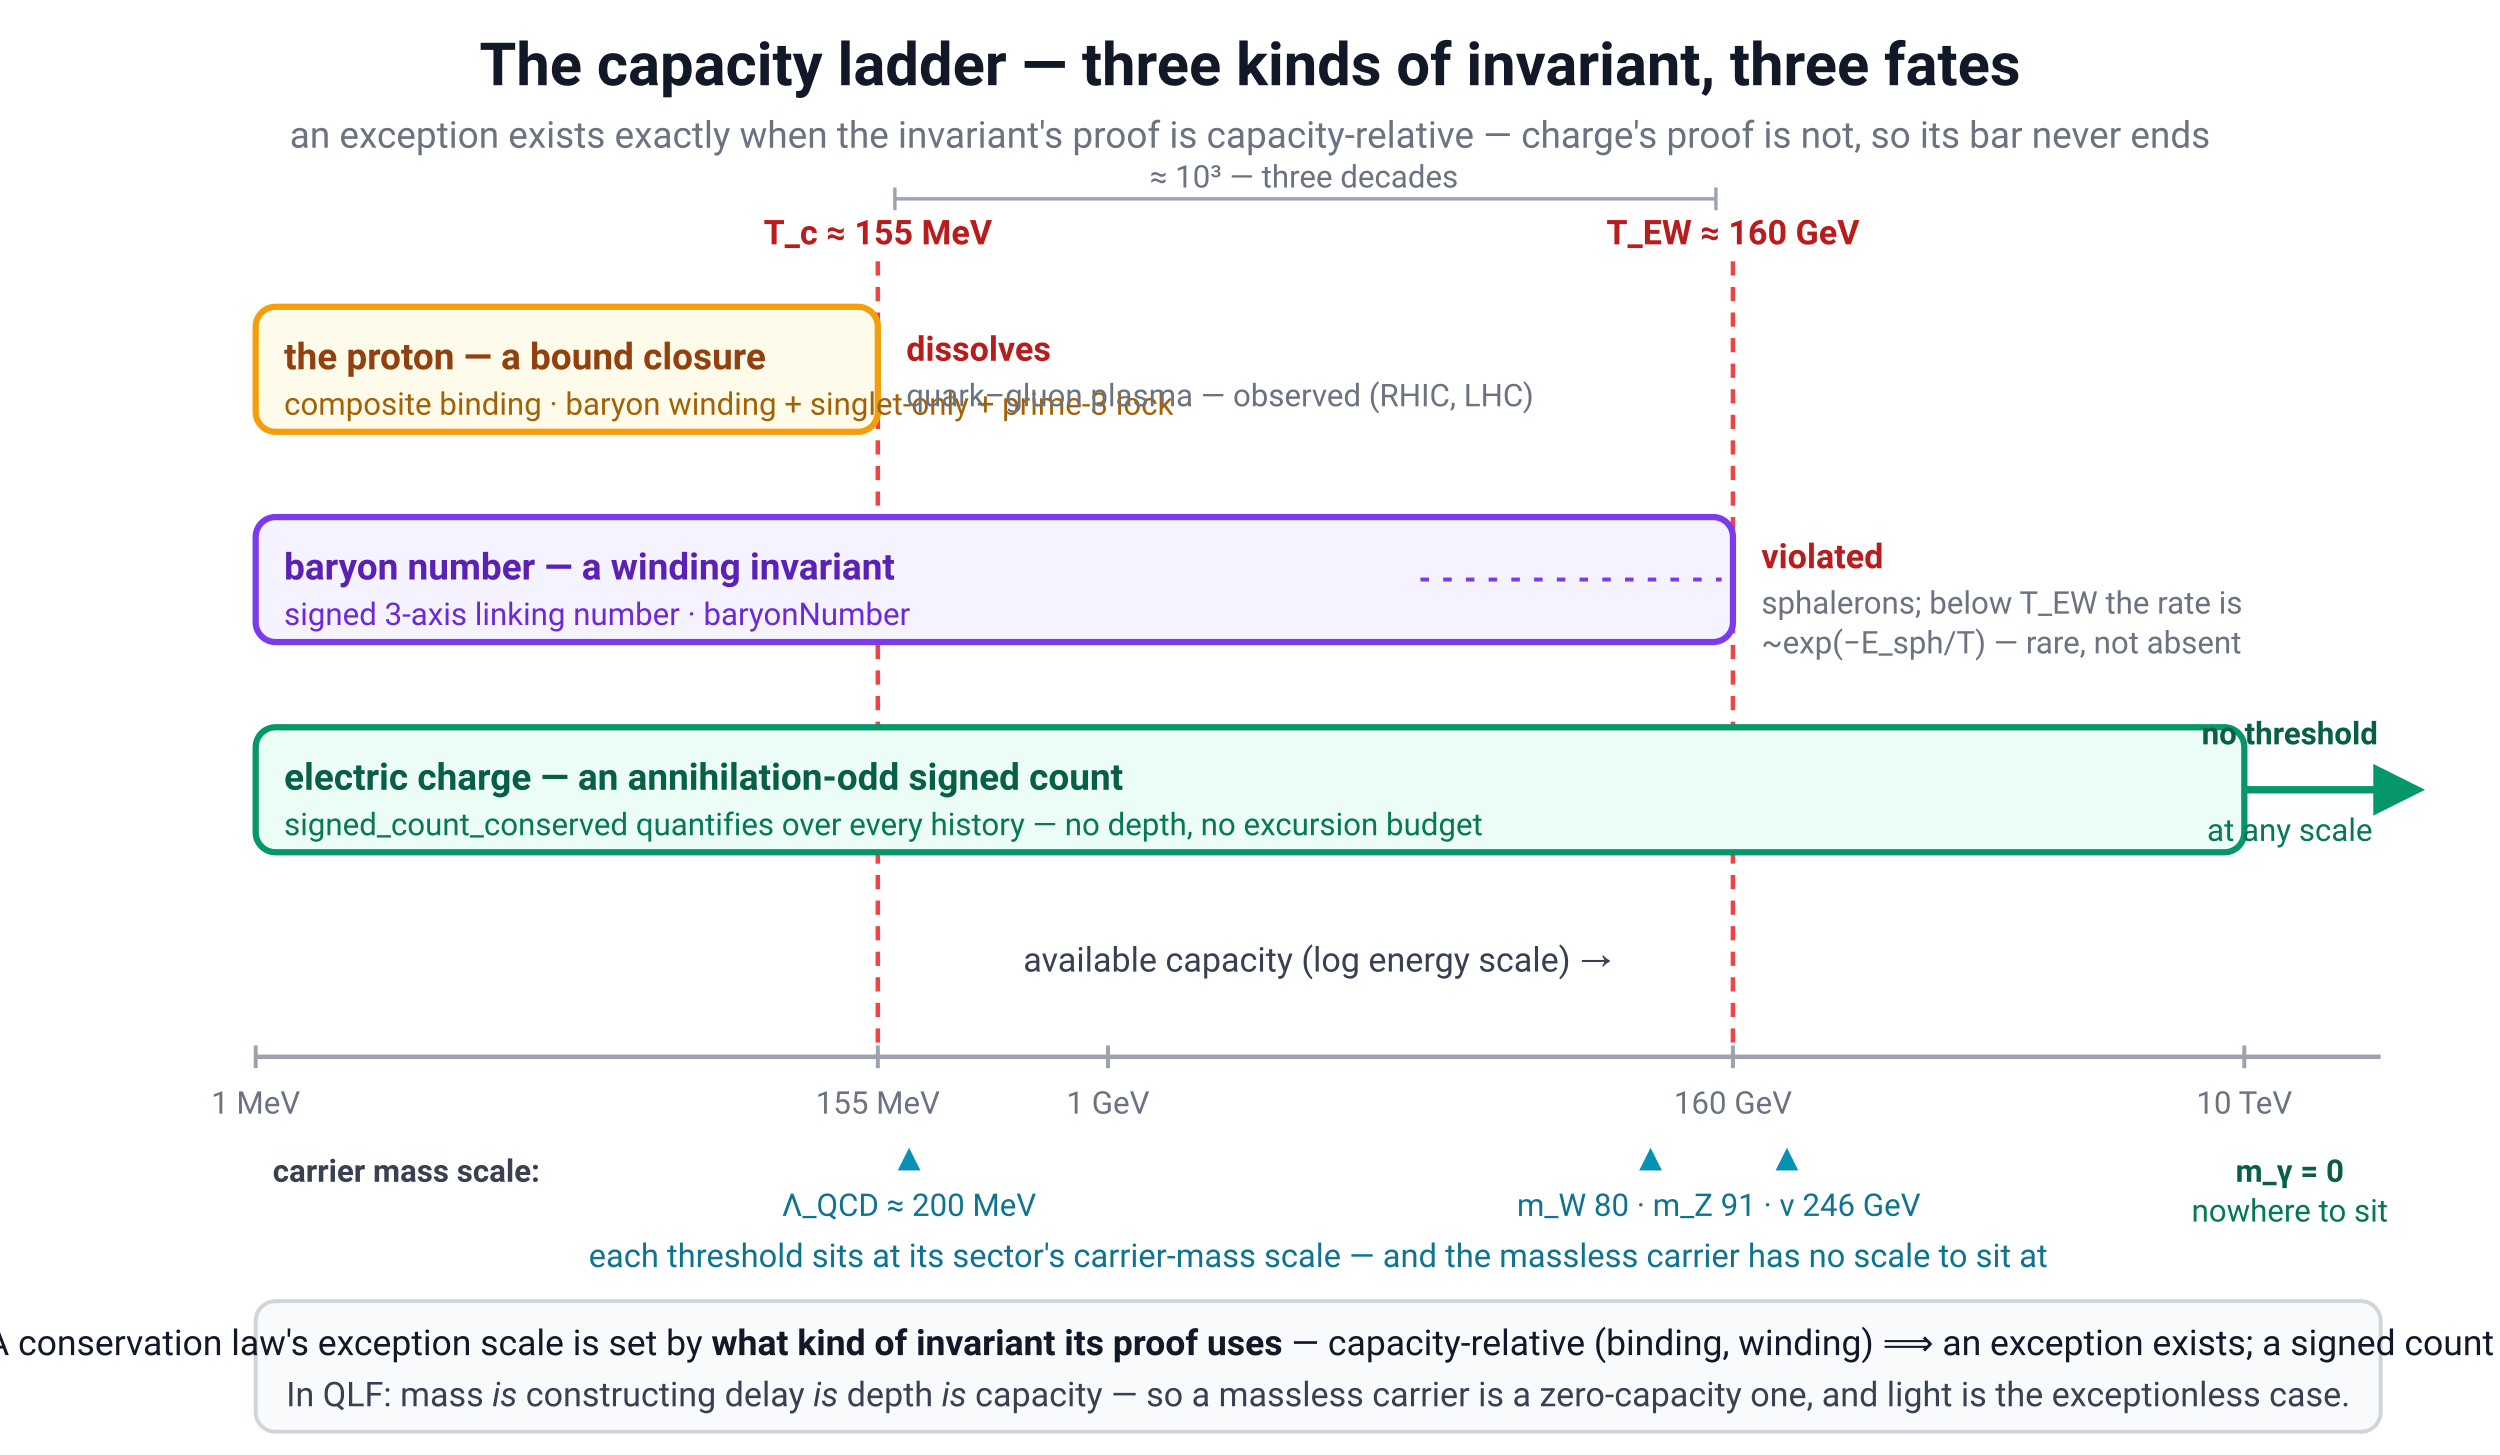
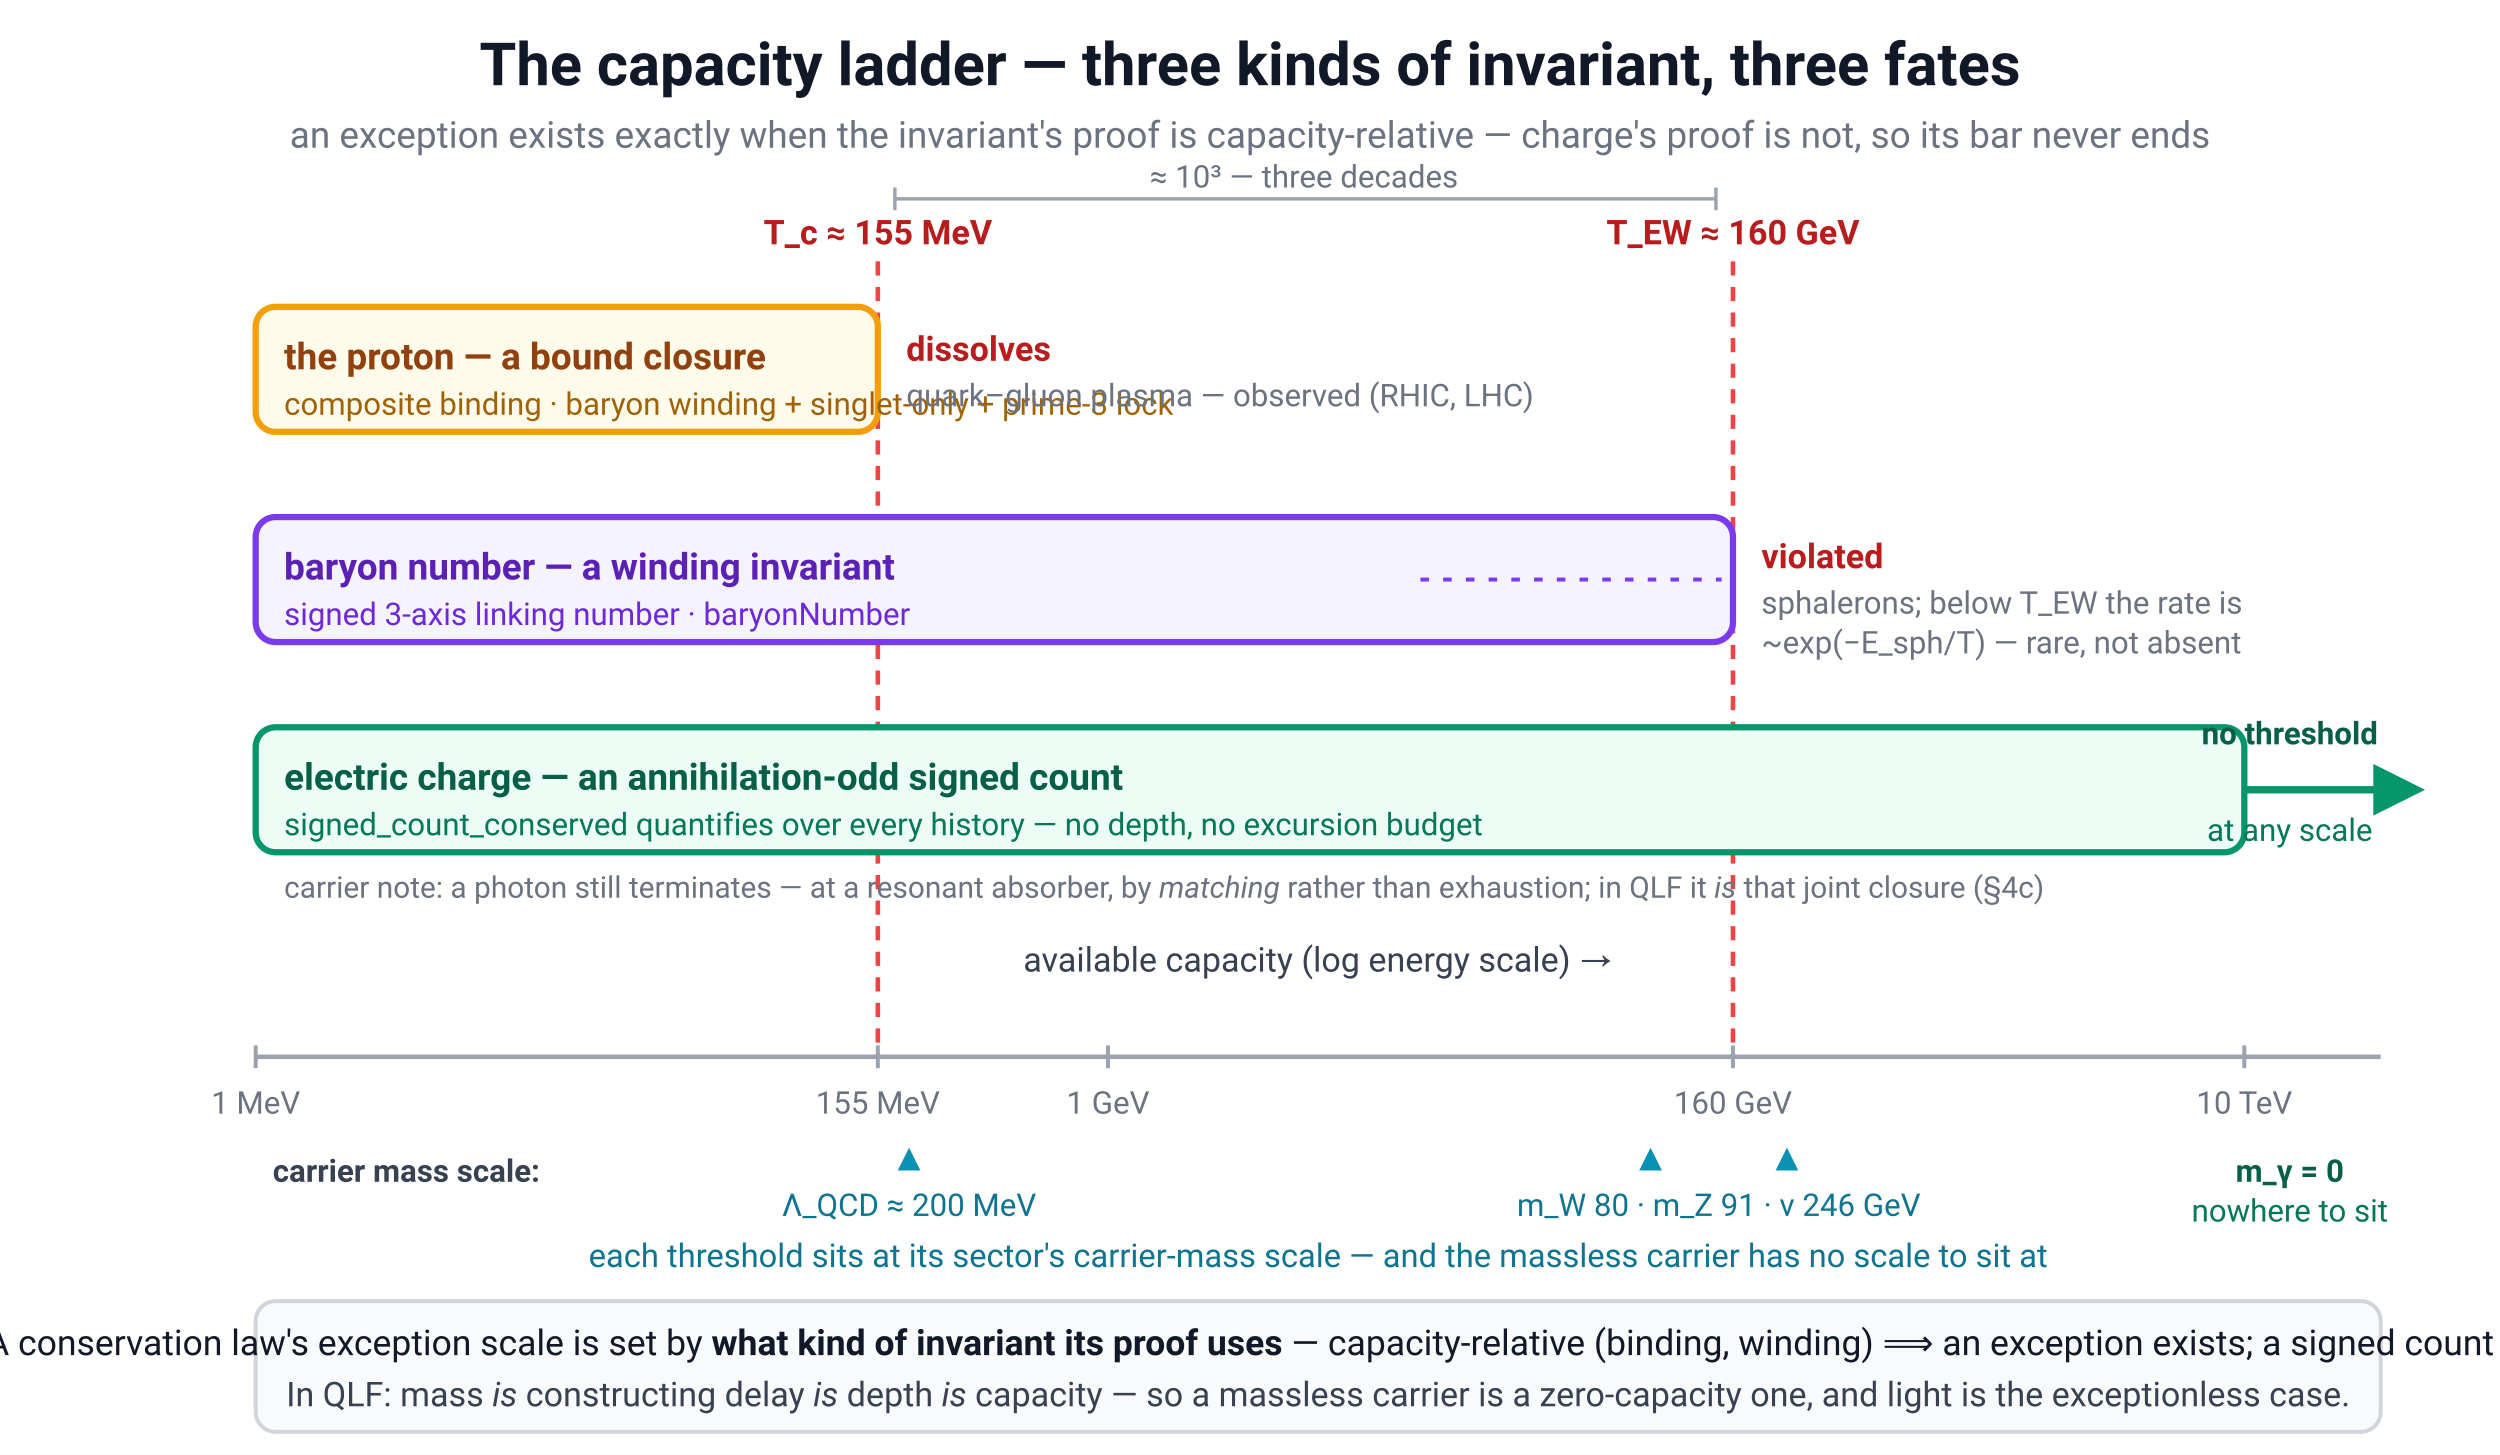
<svg xmlns="http://www.w3.org/2000/svg" viewBox="0 0 880 512" font-family="ui-sans-serif, system-ui, 'Segoe UI', Roboto, Helvetica, Arial, sans-serif">
  <rect width="880" height="512" fill="#ffffff" />
  <text x="440" y="30" text-anchor="middle" font-size="21" font-weight="700" fill="#111827">The capacity ladder — three kinds of invariant, three fates</text>
  <text x="440" y="52" text-anchor="middle" font-size="13" fill="#6b7280">an exception exists exactly when the invariant's proof is capacity-relative — charge's proof is not, so its bar never ends</text>
  <defs>
    <marker id="onward" markerWidth="10" markerHeight="10" refX="1" refY="3.5" orient="auto">
      <path d="M0,0 L7,3.5 L0,7 z" fill="#059669" />
    </marker>
  </defs>
  <line x1="309" y1="92" x2="309" y2="372" stroke="#ef4444" stroke-width="1.6" stroke-dasharray="5 4" />
  <line x1="610" y1="92" x2="610" y2="372" stroke="#ef4444" stroke-width="1.6" stroke-dasharray="5 4" />
  <text x="309" y="86" text-anchor="middle" font-size="12" font-weight="700" fill="#b91c1c">T_c ≈ 155 MeV</text>
  <text x="610" y="86" text-anchor="middle" font-size="12" font-weight="700" fill="#b91c1c">T_EW ≈ 160 GeV</text>
  <line x1="315" y1="70" x2="604" y2="70" stroke="#9ca3af" stroke-width="1.2" />
  <line x1="315" y1="66" x2="315" y2="74" stroke="#9ca3af" stroke-width="1.2" />
  <line x1="604" y1="66" x2="604" y2="74" stroke="#9ca3af" stroke-width="1.2" />
  <text x="459" y="66" text-anchor="middle" font-size="11" fill="#6b7280">≈ 10³ — three decades</text>
  <rect x="90" y="108" width="219" height="44" rx="7" fill="#fffbeb" stroke="#f59e0b" stroke-width="2.2" />
  <text x="100" y="130" font-size="13" font-weight="700" fill="#92400e">the proton — a bound closure</text>
  <text x="100" y="146" font-size="11" fill="#a16207">composite binding · baryon winding + singlet-only + prime-3 lock</text>
  <text x="319" y="127" font-size="12" font-weight="700" fill="#b91c1c">dissolves</text>
  <text x="319" y="143" font-size="11" fill="#6b7280">quark–gluon plasma — observed (RHIC, LHC)</text>
  <rect x="90" y="182" width="520" height="44" rx="7" fill="#f5f3ff" stroke="#7c3aed" stroke-width="2.2" />
  <text x="100" y="204" font-size="13" font-weight="700" fill="#5b21b6">baryon number — a winding invariant</text>
  <text x="100" y="220" font-size="11" fill="#6d28d9">signed 3-axis linking number · baryonNumber</text>
  <line x1="500" y1="204" x2="606" y2="204" stroke="#7c3aed" stroke-width="1.4" stroke-dasharray="3 5" />
  <text x="620" y="200" font-size="12" font-weight="700" fill="#b91c1c">violated</text>
  <text x="620" y="216" font-size="11" fill="#6b7280">sphalerons; below T_EW the rate is</text>
  <text x="620" y="230" font-size="11" fill="#6b7280">~exp(−E_sph/T) — rare, not absent</text>
  <rect x="90" y="256" width="700" height="44" rx="7" fill="#ecfdf5" stroke="#059669" stroke-width="2.2" />
  <text x="100" y="278" font-size="13" font-weight="700" fill="#065f46">electric charge — an annihilation-odd signed count</text>
  <text x="100" y="294" font-size="11" fill="#047857">signed_count_conserved quantifies over every history — no depth, no excursion budget</text>
  <line x1="790" y1="278" x2="838" y2="278" stroke="#059669" stroke-width="2.6" marker-end="url(#onward)" />
  <text x="806" y="262" text-anchor="middle" font-size="11" font-weight="700" fill="#065f46">no threshold</text>
  <text x="806" y="296" text-anchor="middle" font-size="11" fill="#047857">at any scale</text>
+   <text x="100" y="316" font-size="10.5" fill="#6b7280">carrier note: a photon still terminates — at a resonant absorber, by <tspan font-style="italic">matching</tspan> rather than exhaustion; in QLF it <tspan font-style="italic">is</tspan> that joint closure (§4c)</text>
  <text x="464" y="342" text-anchor="middle" font-size="12" fill="#374151">available capacity (log energy scale) →</text>
  <line x1="90" y1="372" x2="838" y2="372" stroke="#9ca3af" stroke-width="1.6" />
  <text x="90" y="392" text-anchor="middle" font-size="11" fill="#6b7280">1 MeV</text>
  <text x="309" y="392" text-anchor="middle" font-size="11" fill="#6b7280">155 MeV</text>
  <text x="390" y="392" text-anchor="middle" font-size="11" fill="#6b7280">1 GeV</text>
  <text x="610" y="392" text-anchor="middle" font-size="11" fill="#6b7280">160 GeV</text>
  <text x="790" y="392" text-anchor="middle" font-size="11" fill="#6b7280">10 TeV</text>
  <line x1="90" y1="368" x2="90" y2="376" stroke="#9ca3af" stroke-width="1.4" />
  <line x1="309" y1="368" x2="309" y2="376" stroke="#9ca3af" stroke-width="1.4" />
  <line x1="390" y1="368" x2="390" y2="376" stroke="#9ca3af" stroke-width="1.4" />
  <line x1="610" y1="368" x2="610" y2="376" stroke="#9ca3af" stroke-width="1.4" />
  <line x1="790" y1="368" x2="790" y2="376" stroke="#9ca3af" stroke-width="1.4" />
  <text x="96" y="416" font-size="11" font-weight="700" fill="#374151">carrier mass scale:</text>
  <path d="M320,404 L316,412 L324,412 z" fill="#0891b2" />
  <text x="320" y="428" text-anchor="middle" font-size="11" fill="#0e7490">Λ_QCD ≈ 200 MeV</text>
  <path d="M581,404 L577,412 L585,412 z" fill="#0891b2" />
  <path d="M629,404 L625,412 L633,412 z" fill="#0891b2" />
  <text x="605" y="428" text-anchor="middle" font-size="11" fill="#0e7490">m_W 80 · m_Z 91 · v 246 GeV</text>
  <text x="806" y="416" text-anchor="middle" font-size="11" font-weight="700" fill="#065f46">m_γ = 0</text>
  <text x="806" y="430" text-anchor="middle" font-size="11" fill="#047857">nowhere to sit</text>
  <text x="464" y="446" text-anchor="middle" font-size="11.5" fill="#0e7490">each threshold sits at its sector's carrier-mass scale — and the massless carrier has no scale to sit at</text>
  <rect x="90" y="458" width="748" height="46" rx="7" fill="#f9fafb" stroke="#d1d5db" stroke-width="1.4" />
  <text x="464" y="477" text-anchor="middle" font-size="12.5" fill="#111827">A conservation law's exception scale is set by <tspan font-weight="700">what kind of invariant its proof uses</tspan> — capacity-relative (binding, winding) ⟹ an exception exists; a signed count ⟹ none.</text>
  <text x="464" y="495" text-anchor="middle" font-size="12" fill="#374151">In QLF: mass <tspan font-style="italic">is</tspan> constructing delay <tspan font-style="italic">is</tspan> depth <tspan font-style="italic">is</tspan> capacity — so a massless carrier is a zero-capacity one, and light is the exceptionless case.</text>
</svg>
